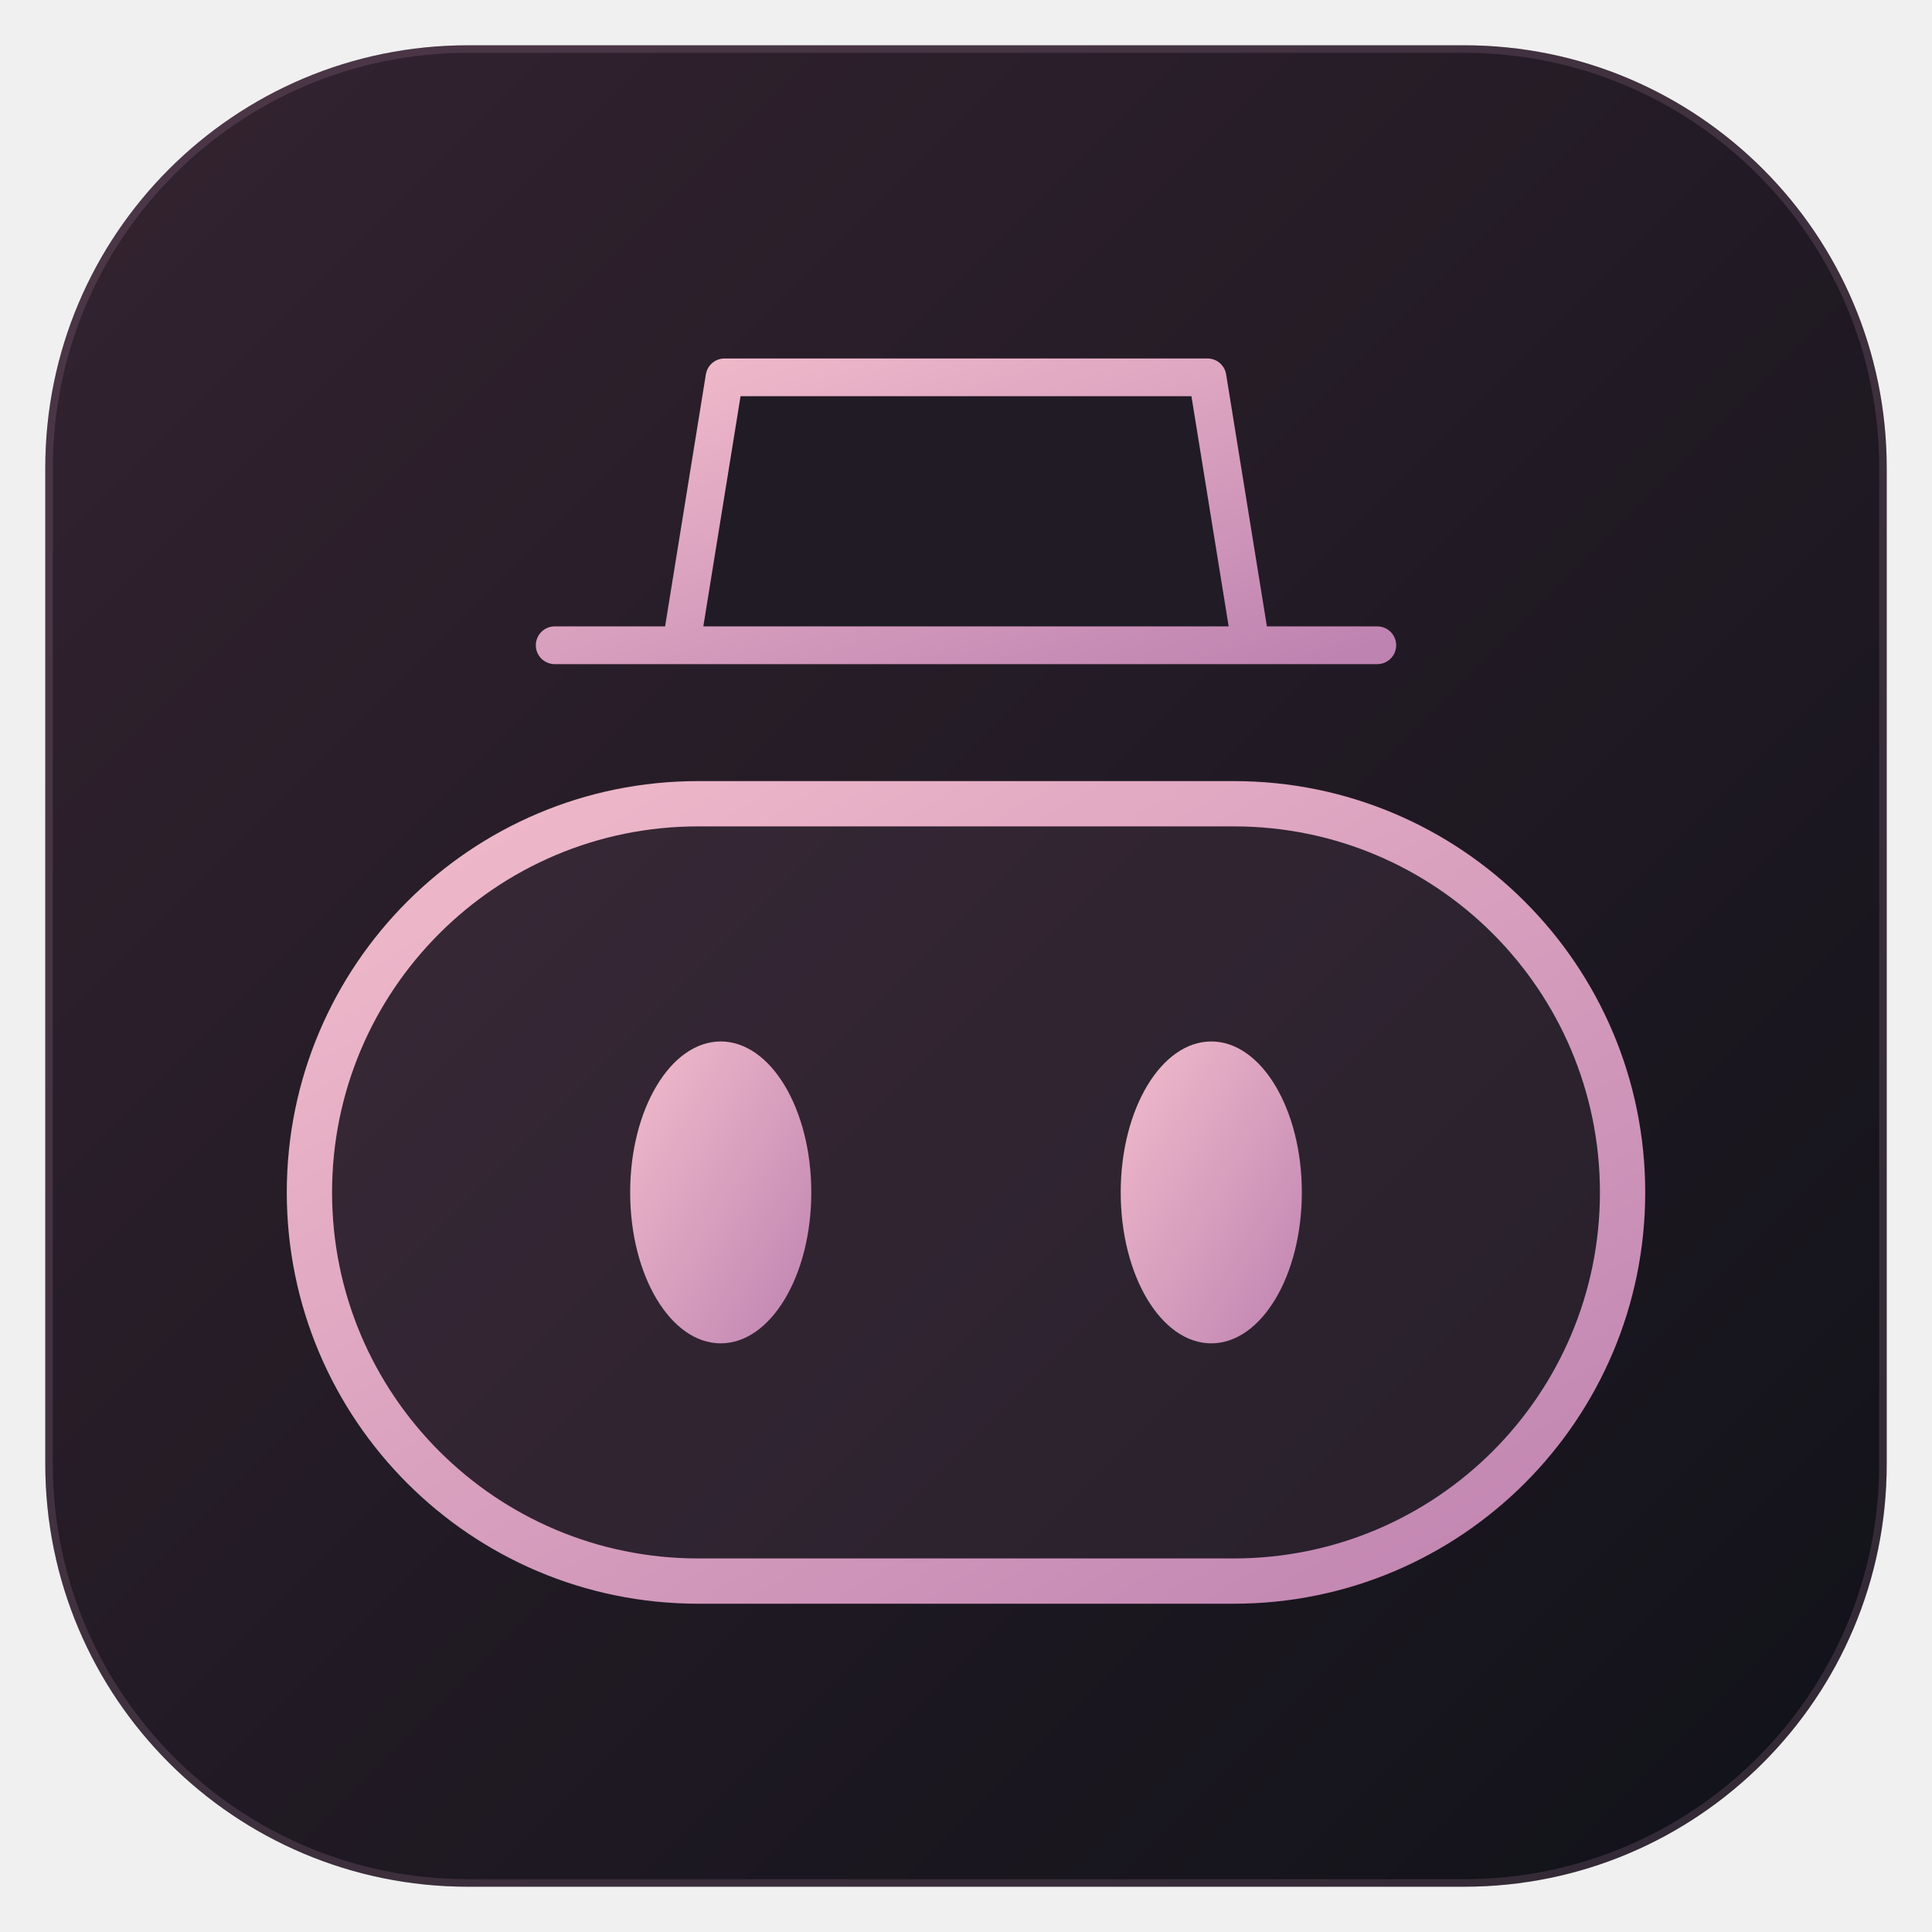
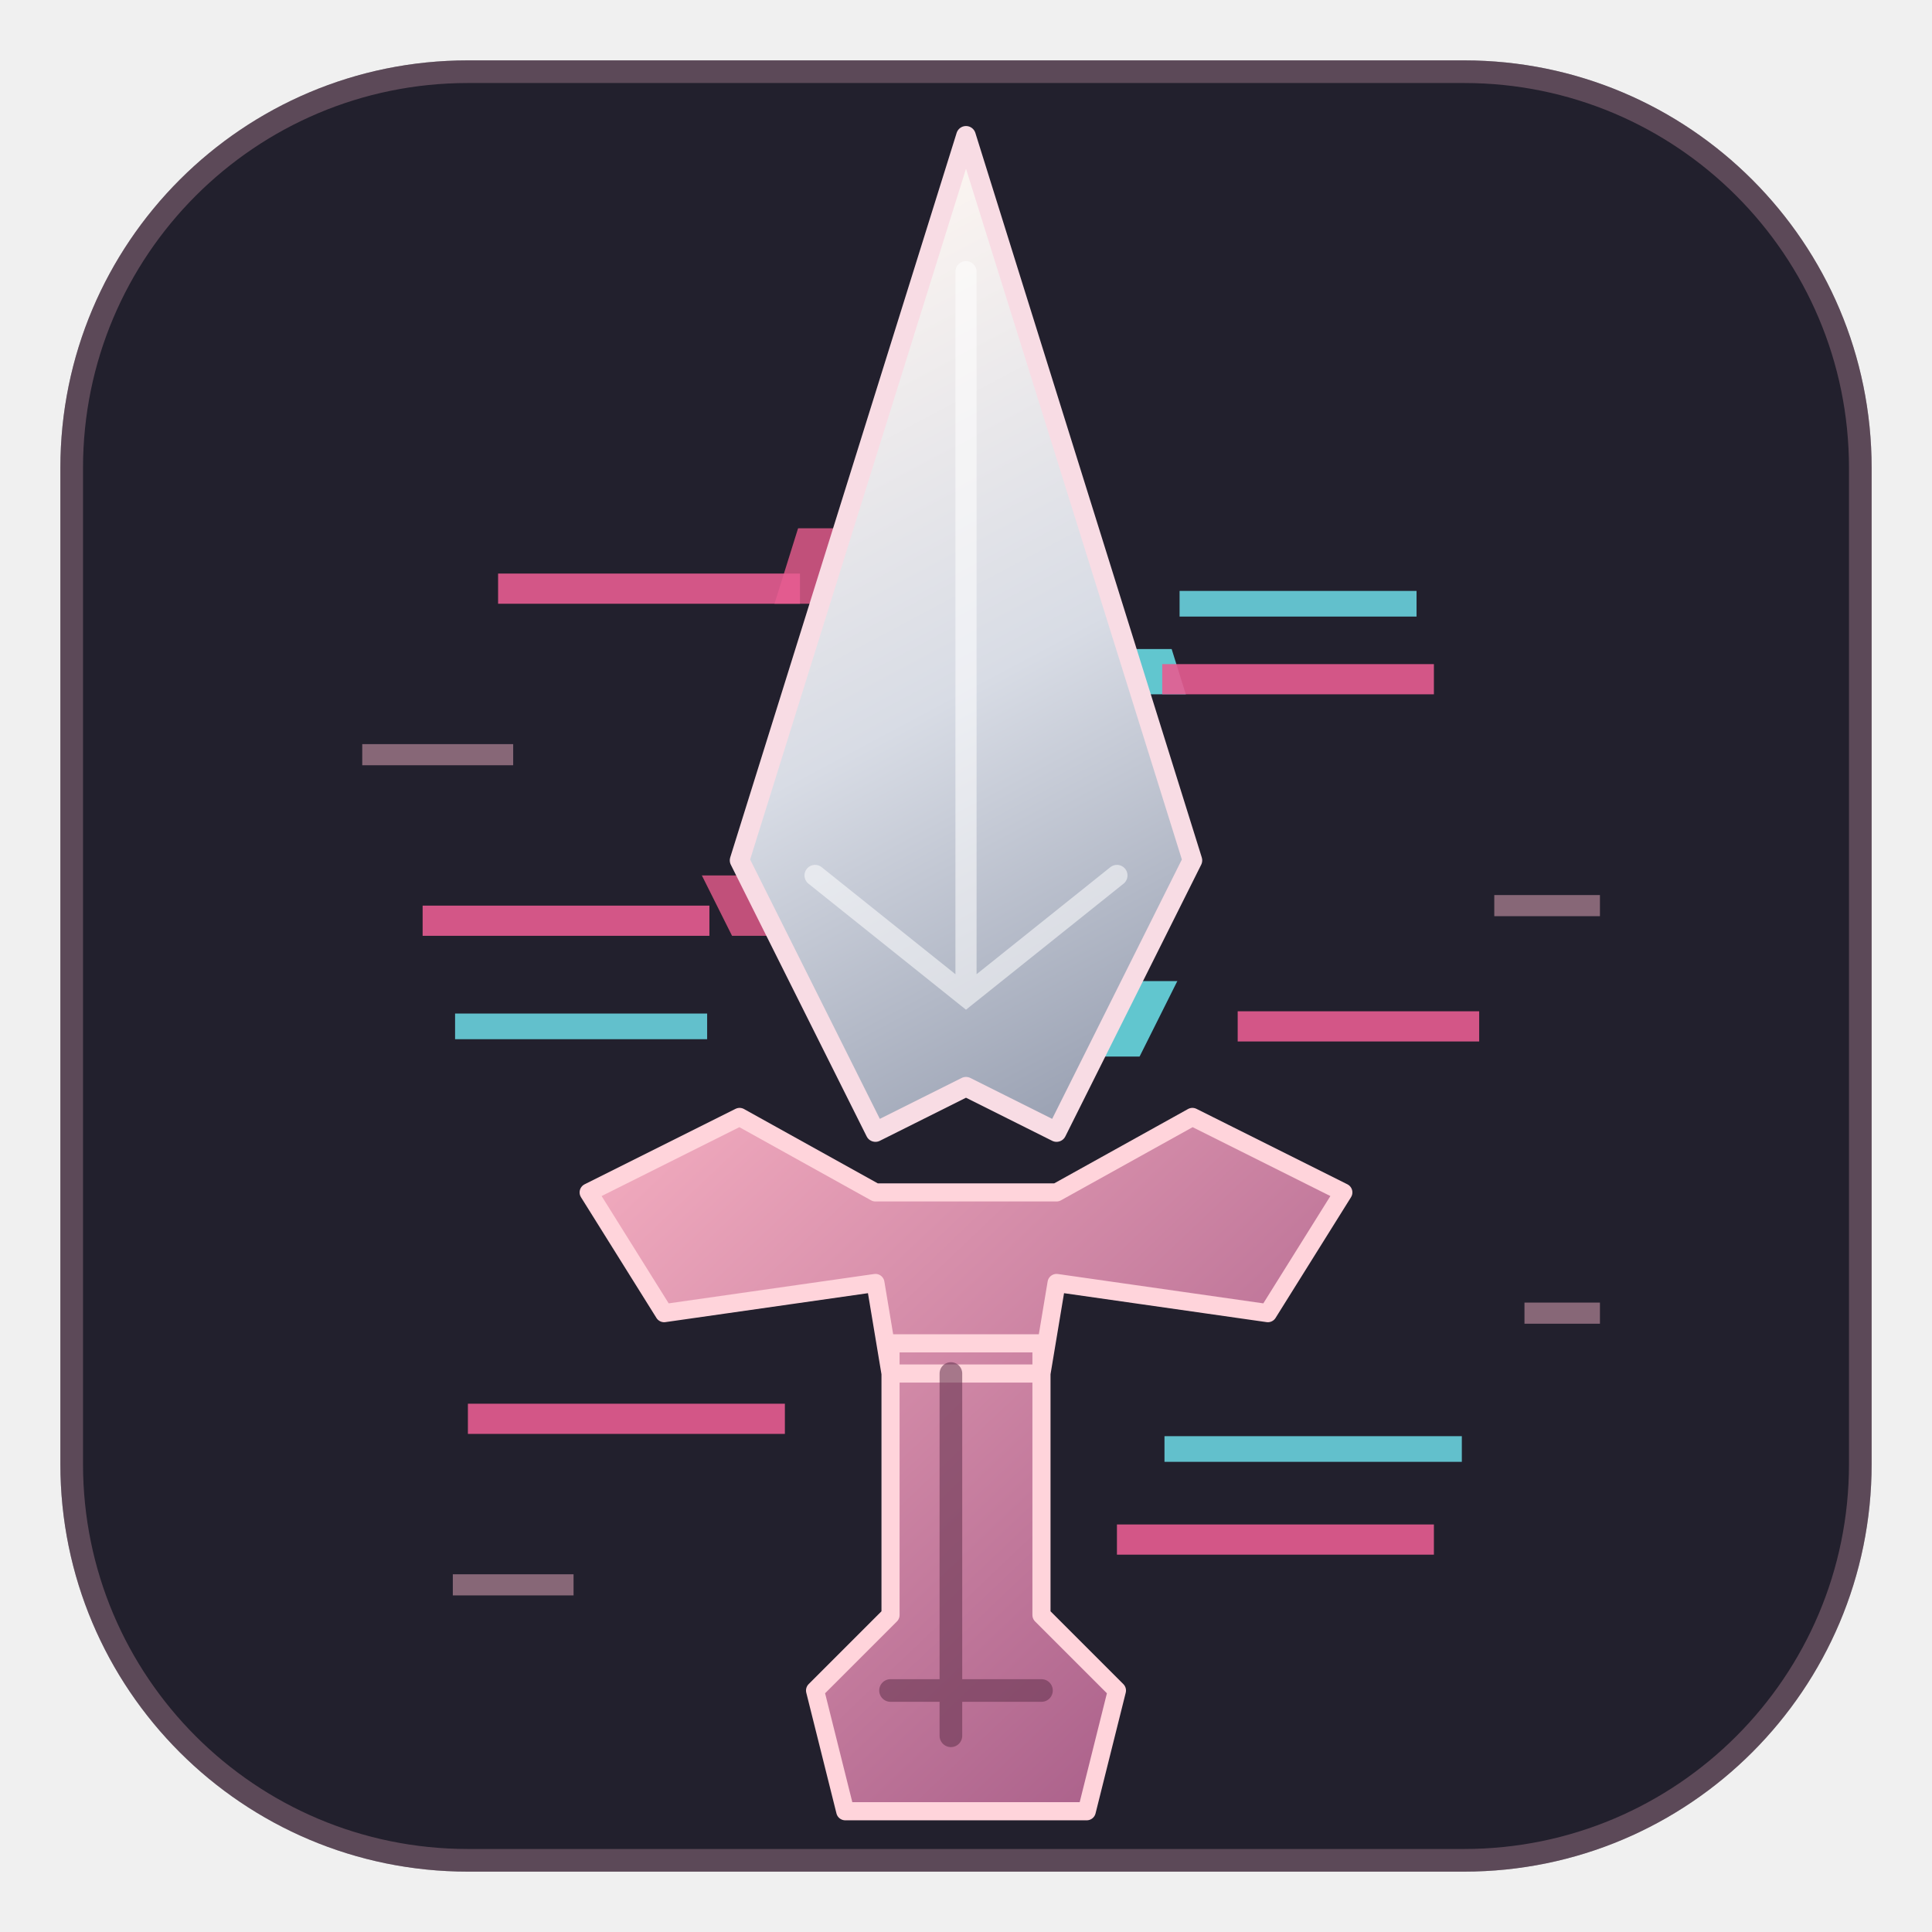
- <svg xmlns="http://www.w3.org/2000/svg" width="512" height="512" viewBox="0 0 512 512">
+ <svg xmlns="http://www.w3.org/2000/svg" width="512" height="512" viewBox="0 0 128 128" fill="none">
  <defs>
-     <linearGradient id="bg" x2="1" y2="1">
-       <stop stop-color="#332330" />
-       <stop offset="1" stop-color="#111219" />
+     <radialGradient id="night" cx="0" cy="0" r="1" gradientTransform="translate(43 25) rotate(52) scale(131)">
+       <stop stop-color="#332939" />
+       <stop offset=".56" stop-color="#191b27" />
+       <stop offset="1" stop-color="#0d111b" />
+     </radialGradient>
+     <linearGradient id="steel" x1="49" y1="15" x2="81" y2="75" gradientUnits="userSpaceOnUse">
+       <stop stop-color="#fff7f2" />
+       <stop offset=".5" stop-color="#d8dce5" />
+       <stop offset="1" stop-color="#8e96a9" />
    </linearGradient>
-     <linearGradient id="pink" x2="1" y2="1">
-       <stop stop-color="#f2bccb" />
-       <stop offset="1" stop-color="#bf83b1" />
+     <linearGradient id="hilt" x1="42" y1="76" x2="81" y2="117" gradientUnits="userSpaceOnUse">
+       <stop stop-color="#f0a9bd" />
+       <stop offset="1" stop-color="#a75d88" />
    </linearGradient>
+     <clipPath id="glitch-a">
+       <path d="M0 35h128v5H0zM0 58h128v4H0zM0 91h128v3H0z" />
+     </clipPath>
+     <clipPath id="glitch-b">
+       <path d="M0 43h128v3H0zM0 65h128v5H0zM0 101h128v3H0z" />
+     </clipPath>
  </defs>
-   <rect x="12" y="12" width="488" height="488" rx="112" fill="url(#bg)" />
-   <rect x="13" y="13" width="486" height="486" rx="111" fill="none" stroke="#b887a5" stroke-opacity=".2" stroke-width="2" />
-   <path d="M147 171h218M181 168l11-68h128l11 68" fill="#211b25" stroke="url(#pink)" stroke-width="10" stroke-linecap="round" stroke-linejoin="round" />
-   <rect x="82" y="213" width="348" height="206" rx="103" fill="#c789ac" fill-opacity=".1" stroke="url(#pink)" stroke-width="12" />
-   <ellipse cx="191" cy="316" rx="24" ry="40" fill="url(#pink)" />
-   <ellipse cx="321" cy="316" rx="24" ry="40" fill="url(#pink)" />
+   <rect x="4" y="4" width="120" height="120" rx="27" fill="url(#night)" />
+   <rect x="4.75" y="4.75" width="118.5" height="118.5" rx="26.25" stroke="#d09aac" stroke-opacity=".34" stroke-width="1.5" />
+   <path d="M64 9 79 57 70 75l-6-3-6 3-9-18L64 9Z" fill="#e95d8d" opacity=".8" transform="translate(-3 0)" clip-path="url(#glitch-a)" />
+   <path d="M64 9 79 57 70 75l-6-3-6 3-9-18L64 9Z" fill="#69dce5" opacity=".88" transform="translate(3 0)" clip-path="url(#glitch-b)" />
+   <path d="M64 9 79 57 70 75l-6-3-6 3-9-18L64 9Z" fill="url(#steel)" stroke="#f8dce4" stroke-width="1.3" stroke-linejoin="round" />
+   <path d="M64 18v48M54 58l10 8 10-8" stroke="#fff" stroke-opacity=".54" stroke-width="1.4" stroke-linecap="round" />
+   <path d="m39 79 10-5 9 5h12l9-5 10 5-5 8-14-2-1 6H59l-1-6-14 2-5-8ZM59 89h10v18l5 5-2 8H56l-2-8 5-5V89Z" fill="url(#hilt)" stroke="#ffd4db" stroke-width="1.2" stroke-linejoin="round" />
+   <path d="M63 91v24M59 112h10" stroke="#67344f" stroke-opacity=".58" stroke-width="1.5" stroke-linecap="round" />
+   <path d="M34 39h18M78 45h16M29 61h17M83 68h14M32 94h19M75 102h19" stroke="#e75c91" stroke-width="2" stroke-linecap="square" opacity=".9" />
+   <path d="M79 40h14M31 68h15M78 96h18" stroke="#6cdae5" stroke-width="1.7" stroke-linecap="square" opacity=".86" />
+   <path d="M24 50h10m65 10h7M30 105h8m63-18h5" stroke="#f4b4c8" stroke-opacity=".48" stroke-width="1.4" />
</svg>
